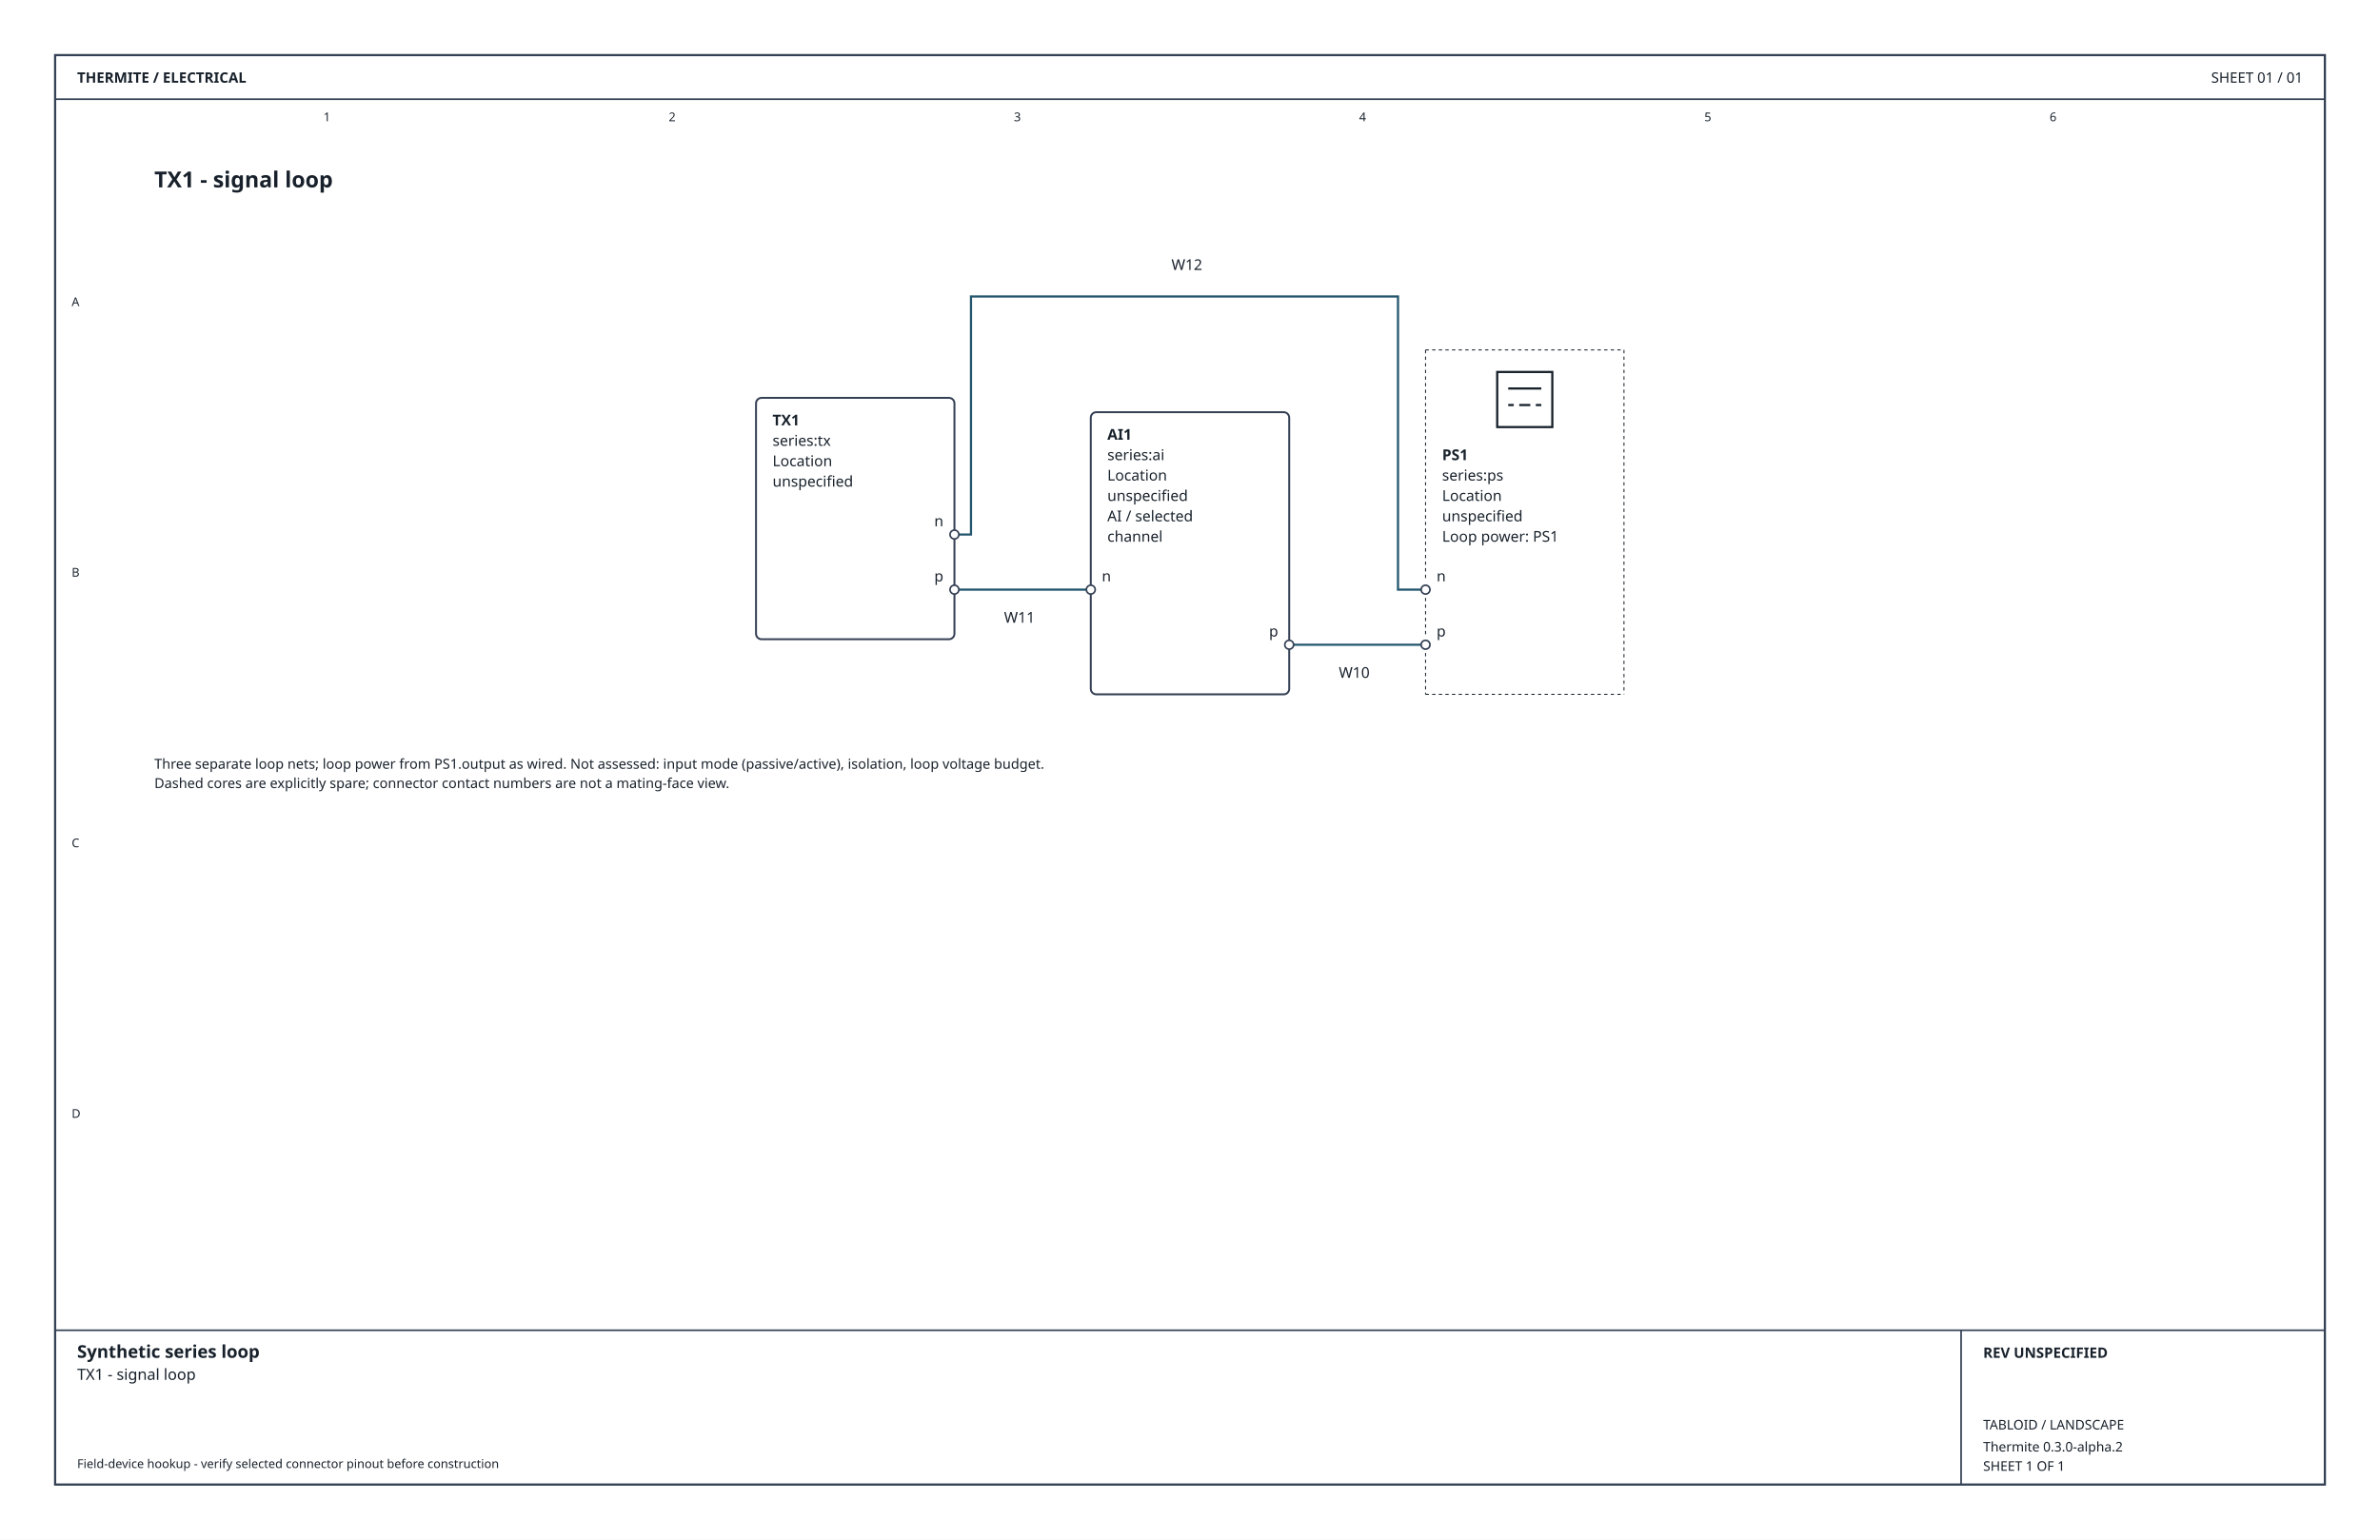
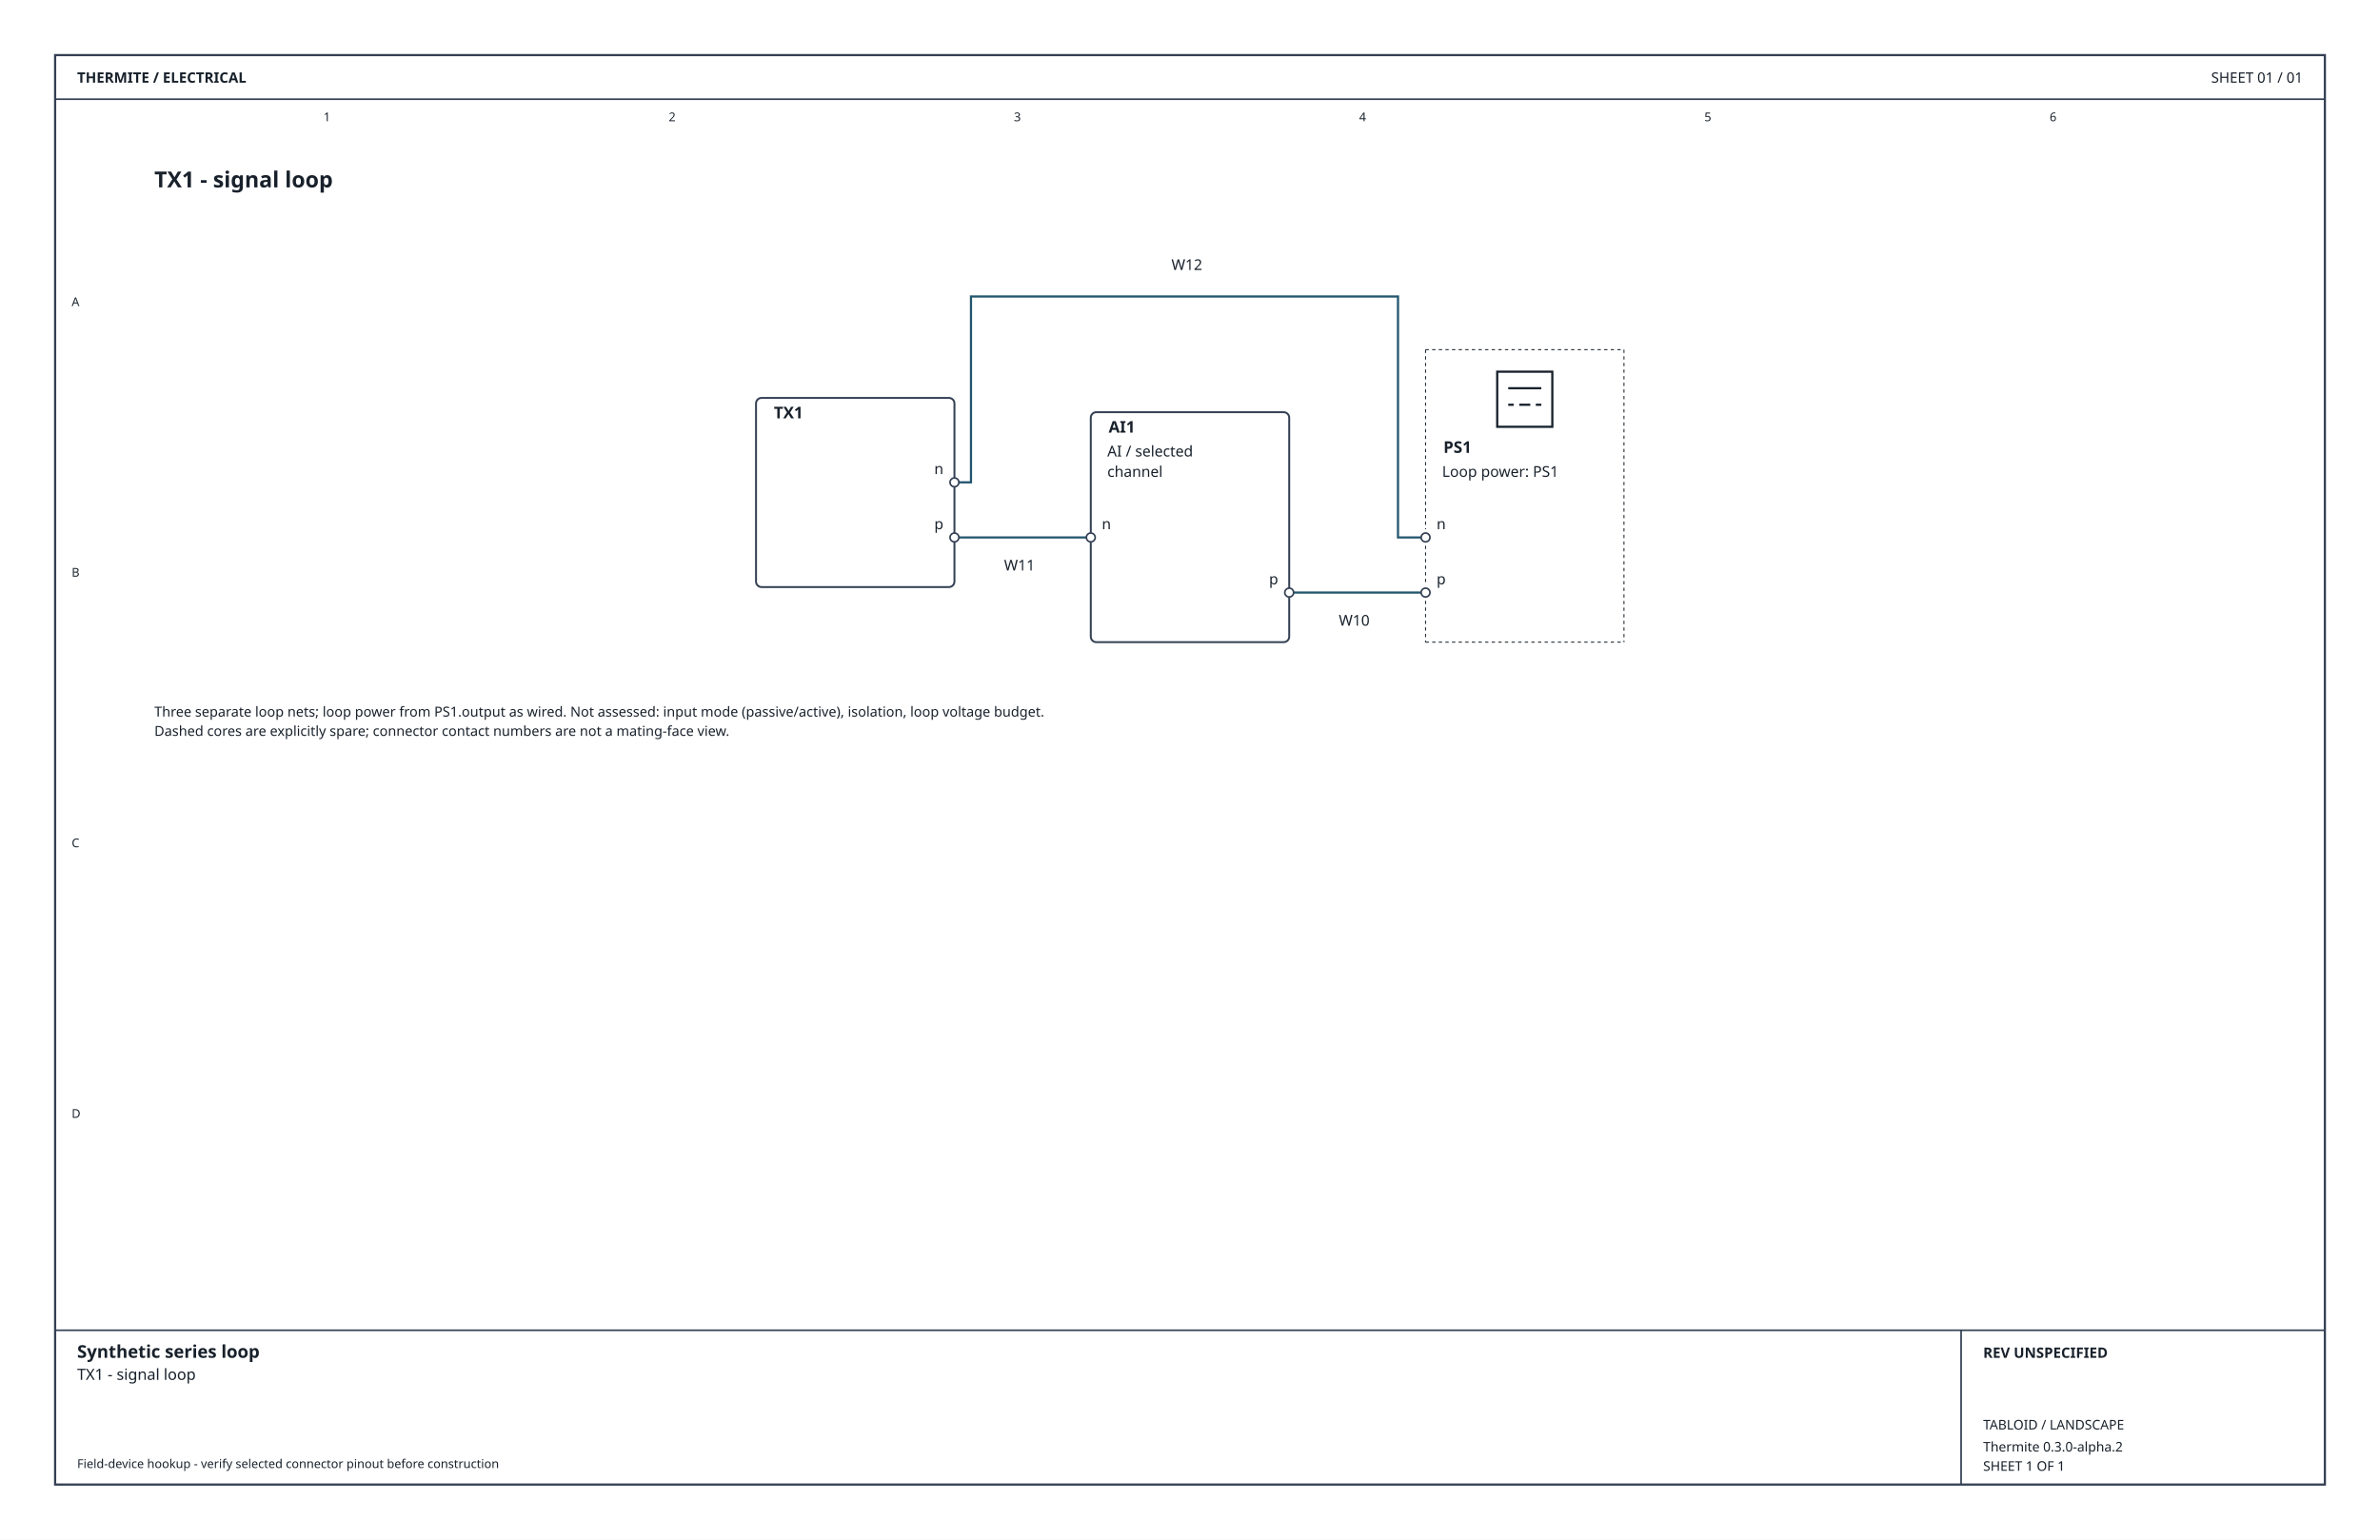
<svg xmlns="http://www.w3.org/2000/svg" width="431.8mm" height="279.4mm" viewBox="0 0 431.8 279.4" role="img" aria-label="TX1 - signal loop, sheet 1 of 1" data-sheet="1" data-total-sheets="1" data-paper="tabloid">
  <rect width="431.8" height="279.4" fill="white" />
  <rect x="10" y="10" width="411.8" height="259.4" fill="none" stroke="#344054" stroke-width="0.4" />
  <text x="14" y="15" font-family="Thermite Sans, Thermite Math, sans-serif" font-size="2.6" text-anchor="start" font-weight="700" fill="#18212b">THERMITE  /  ELECTRICAL</text>
  <text x="417.8" y="15" font-family="Thermite Sans, Thermite Math, sans-serif" font-size="2.6" text-anchor="end" font-weight="400" fill="#18212b">SHEET 01 / 01</text>
  <path d="M 10 18 L 421.8 18" fill="none" stroke="#344054" stroke-width="0.3" />
  <text x="28" y="34" font-family="Thermite Sans, Thermite Math, sans-serif" font-size="4" text-anchor="start" font-weight="700" fill="#18212b">TX1 - signal loop</text>
  <g transform="translate(131.164 40) scale(1)">
    <g transform="translate(0 0)">
      <g data-loop-conductor="74000000-0000-4000-8000-000000000010" data-net-id="net:sha256:ea75aba856959fb3effe9a19ea7fee04331762249f129d578a5646b214df70ea" data-terminal-ends="[{&quot;deviceUid&quot;:&quot;74000000-0000-4000-8000-000000000003&quot;,&quot;terminalKey&quot;:&quot;p&quot;},{&quot;deviceUid&quot;:&quot;74000000-0000-4000-8000-000000000001&quot;,&quot;terminalKey&quot;:&quot;p&quot;}]">
-         <path d="M 102.736 77 L 127.472 77" fill="none" stroke="#23566d" stroke-width="0.4" stroke-linecap="round" />
-         <rect x="110.736" y="80" width="8.736" height="4.8" fill="white" />
-         <text x="111.736" y="83" font-family="Thermite Sans, Thermite Math, sans-serif" font-size="2.7" text-anchor="start" font-weight="400" fill="#18212b">W10</text>
+         <path d="M 102.736 67.531 L 127.472 67.531" fill="none" stroke="#23566d" stroke-width="0.4" stroke-linecap="round" />
+         <rect x="110.736" y="70.531" width="8.736" height="4.8" fill="white" />
+         <text x="111.736" y="73.531" font-family="Thermite Sans, Thermite Math, sans-serif" font-size="2.7" text-anchor="start" font-weight="400" fill="#18212b">W10</text>
      </g>
      <g data-loop-conductor="74000000-0000-4000-8000-000000000011" data-net-id="net:sha256:5a10ab2aa4314e109f16abb3a85edf3b6d5fd9182d9b638c85d494ff6d9c1402" data-terminal-ends="[{&quot;deviceUid&quot;:&quot;74000000-0000-4000-8000-000000000002&quot;,&quot;terminalKey&quot;:&quot;p&quot;},{&quot;deviceUid&quot;:&quot;74000000-0000-4000-8000-000000000003&quot;,&quot;terminalKey&quot;:&quot;n&quot;}]">
-         <path d="M 42 67 L 66.736 67" fill="none" stroke="#23566d" stroke-width="0.4" stroke-linecap="round" />
-         <rect x="50" y="70" width="8.736" height="4.8" fill="white" />
-         <text x="51" y="73" font-family="Thermite Sans, Thermite Math, sans-serif" font-size="2.7" text-anchor="start" font-weight="400" fill="#18212b">W11</text>
+         <path d="M 42 57.531 L 66.736 57.531" fill="none" stroke="#23566d" stroke-width="0.4" stroke-linecap="round" />
+         <rect x="50" y="60.531" width="8.736" height="4.8" fill="white" />
+         <text x="51" y="63.531" font-family="Thermite Sans, Thermite Math, sans-serif" font-size="2.7" text-anchor="start" font-weight="400" fill="#18212b">W11</text>
      </g>
      <g data-loop-conductor="74000000-0000-4000-8000-000000000012" data-net-id="net:sha256:524b12d00bf8da02d017de32b9f8be8e7d931b9ed11328174aaab9fcf48b2b71" data-terminal-ends="[{&quot;deviceUid&quot;:&quot;74000000-0000-4000-8000-000000000002&quot;,&quot;terminalKey&quot;:&quot;n&quot;},{&quot;deviceUid&quot;:&quot;74000000-0000-4000-8000-000000000001&quot;,&quot;terminalKey&quot;:&quot;n&quot;}]">
-         <path d="M 42 57 L 45 57 L 45 13.8 L 122.472 13.8 L 122.472 67 L 127.472 67" fill="none" stroke="#23566d" stroke-width="0.4" stroke-linecap="round" />
+         <path d="M 42 47.531 L 45 47.531 L 45 13.8 L 122.472 13.8 L 122.472 57.531 L 127.472 57.531" fill="none" stroke="#23566d" stroke-width="0.4" stroke-linecap="round" />
        <rect x="80.368" y="6" width="8.736" height="4.8" fill="white" />
        <text x="81.368" y="9" font-family="Thermite Sans, Thermite Math, sans-serif" font-size="2.7" text-anchor="start" font-weight="400" fill="#18212b">W12</text>
      </g>
-       <g data-device-uid="74000000-0000-4000-8000-000000000002" data-body-width="36" data-body-height="43.8" transform="translate(6 32.2)">
-         <rect width="36" height="43.8" rx="1" fill="white" stroke="#344054" stroke-width="0.35" />
-         <text data-tag-owner-uid="74000000-0000-4000-8000-000000000002" data-tag-kind="body" data-tag-block="74000000-0000-4000-8000-000000000002" data-tag-field="designation" x="3" y="5" font-family="Thermite Sans, Thermite Math, sans-serif" font-size="2.7" text-anchor="start" font-weight="700" fill="#18212b">TX1</text>
-         <text data-tag-owner-uid="74000000-0000-4000-8000-000000000002" data-tag-kind="body" data-tag-block="74000000-0000-4000-8000-000000000002" data-tag-field="description" x="3" y="8.7" font-family="Thermite Sans, Thermite Math, sans-serif" font-size="2.7" text-anchor="start" font-weight="400" fill="#18212b">series:tx</text>
-         <text x="3" y="12.4" font-family="Thermite Sans, Thermite Math, sans-serif" font-size="2.7" text-anchor="start" font-weight="400" fill="#18212b">Location</text>
-         <text x="3" y="16.1" font-family="Thermite Sans, Thermite Math, sans-serif" font-size="2.7" text-anchor="start" font-weight="400" fill="#18212b">unspecified</text>
+       <g data-device-uid="74000000-0000-4000-8000-000000000002" data-body-width="36" data-body-height="34.322" transform="translate(6 32.209)">
+         <rect width="36" height="34.322" rx="1" fill="white" stroke="#344054" stroke-width="0.35" />
+         <text data-tag-owner-uid="74000000-0000-4000-8000-000000000002" data-tag-kind="body" data-tag-block="74000000-0000-4000-8000-000000000002" data-tag-field="designation" x="3.24" y="3.702" font-family="Thermite Sans, Thermite Math, sans-serif" font-size="2.916" text-anchor="start" font-weight="700" fill="#18212b">TX1</text>
        <g data-loop-terminal="[&quot;74000000-0000-4000-8000-000000000002&quot;,&quot;n&quot;]">
-           <circle cx="36" cy="24.8" r="0.8" fill="white" stroke="#344054" stroke-width="0.3" />
-           <text x="34" y="23.3" font-family="Thermite Sans, Thermite Math, sans-serif" font-size="2.7" text-anchor="end" font-weight="400" fill="#18212b">n</text>
+           <circle cx="36" cy="15.322" r="0.8" fill="white" stroke="#344054" stroke-width="0.3" />
+           <text x="34" y="13.822" font-family="Thermite Sans, Thermite Math, sans-serif" font-size="2.7" text-anchor="end" font-weight="400" fill="#18212b">n</text>
        </g>
        <g data-loop-terminal="[&quot;74000000-0000-4000-8000-000000000002&quot;,&quot;p&quot;]">
-           <circle cx="36" cy="34.8" r="0.8" fill="white" stroke="#344054" stroke-width="0.3" />
-           <text x="34" y="33.3" font-family="Thermite Sans, Thermite Math, sans-serif" font-size="2.7" text-anchor="end" font-weight="400" fill="#18212b">p</text>
+           <circle cx="36" cy="25.322" r="0.8" fill="white" stroke="#344054" stroke-width="0.3" />
+           <text x="34" y="23.822" font-family="Thermite Sans, Thermite Math, sans-serif" font-size="2.7" text-anchor="end" font-weight="400" fill="#18212b">p</text>
        </g>
      </g>
-       <g data-device-uid="74000000-0000-4000-8000-000000000003" data-body-width="36" data-body-height="51.2" transform="translate(66.736 34.8)">
-         <rect width="36" height="51.2" rx="1" fill="white" stroke="#344054" stroke-width="0.35" />
-         <text data-tag-owner-uid="74000000-0000-4000-8000-000000000003" data-tag-kind="body" data-tag-block="74000000-0000-4000-8000-000000000003" data-tag-field="designation" x="3" y="5" font-family="Thermite Sans, Thermite Math, sans-serif" font-size="2.7" text-anchor="start" font-weight="700" fill="#18212b">AI1</text>
-         <text data-tag-owner-uid="74000000-0000-4000-8000-000000000003" data-tag-kind="body" data-tag-block="74000000-0000-4000-8000-000000000003" data-tag-field="description" x="3" y="8.7" font-family="Thermite Sans, Thermite Math, sans-serif" font-size="2.7" text-anchor="start" font-weight="400" fill="#18212b">series:ai</text>
-         <text x="3" y="12.4" font-family="Thermite Sans, Thermite Math, sans-serif" font-size="2.7" text-anchor="start" font-weight="400" fill="#18212b">Location</text>
-         <text x="3" y="16.1" font-family="Thermite Sans, Thermite Math, sans-serif" font-size="2.7" text-anchor="start" font-weight="400" fill="#18212b">unspecified</text>
-         <text x="3" y="19.8" font-family="Thermite Sans, Thermite Math, sans-serif" font-size="2.7" text-anchor="start" font-weight="400" fill="#18212b">AI / selected</text>
-         <text x="3" y="23.5" font-family="Thermite Sans, Thermite Math, sans-serif" font-size="2.7" text-anchor="start" font-weight="400" fill="#18212b">channel</text>
+       <g data-device-uid="74000000-0000-4000-8000-000000000003" data-body-width="36" data-body-height="41.731" transform="translate(66.736 34.8)">
+         <rect width="36" height="41.731" rx="1" fill="white" stroke="#344054" stroke-width="0.35" />
+         <text data-tag-owner-uid="74000000-0000-4000-8000-000000000003" data-tag-kind="body" data-tag-block="74000000-0000-4000-8000-000000000003" data-tag-field="designation" x="3.24" y="3.711" font-family="Thermite Sans, Thermite Math, sans-serif" font-size="2.916" text-anchor="start" font-weight="700" fill="#18212b">AI1</text>
+         <text x="3" y="8.031" font-family="Thermite Sans, Thermite Math, sans-serif" font-size="2.7" text-anchor="start" font-weight="400" fill="#18212b">AI / selected</text>
+         <text x="3" y="11.731" font-family="Thermite Sans, Thermite Math, sans-serif" font-size="2.7" text-anchor="start" font-weight="400" fill="#18212b">channel</text>
        <g data-loop-terminal="[&quot;74000000-0000-4000-8000-000000000003&quot;,&quot;n&quot;]">
-           <circle cx="0" cy="32.2" r="0.8" fill="white" stroke="#344054" stroke-width="0.3" />
-           <text x="2" y="30.7" font-family="Thermite Sans, Thermite Math, sans-serif" font-size="2.7" text-anchor="start" font-weight="400" fill="#18212b">n</text>
+           <circle cx="0" cy="22.731" r="0.8" fill="white" stroke="#344054" stroke-width="0.3" />
+           <text x="2" y="21.231" font-family="Thermite Sans, Thermite Math, sans-serif" font-size="2.7" text-anchor="start" font-weight="400" fill="#18212b">n</text>
        </g>
        <g data-loop-terminal="[&quot;74000000-0000-4000-8000-000000000003&quot;,&quot;p&quot;]">
-           <circle cx="36" cy="42.2" r="0.8" fill="white" stroke="#344054" stroke-width="0.3" />
-           <text x="34" y="40.7" font-family="Thermite Sans, Thermite Math, sans-serif" font-size="2.7" text-anchor="end" font-weight="400" fill="#18212b">p</text>
+           <circle cx="36" cy="32.731" r="0.8" fill="white" stroke="#344054" stroke-width="0.3" />
+           <text x="34" y="31.231" font-family="Thermite Sans, Thermite Math, sans-serif" font-size="2.7" text-anchor="end" font-weight="400" fill="#18212b">p</text>
        </g>
      </g>
-       <g data-device-uid="74000000-0000-4000-8000-000000000001" data-body-width="36" data-body-height="62.5" transform="translate(127.472 23.5)">
+       <g data-device-uid="74000000-0000-4000-8000-000000000001" data-body-width="36" data-body-height="53.08" transform="translate(127.472 23.45)">
        <g data-source-enclosure="true" fill="none">
-           <rect width="36" height="62.5" fill="white" stroke="none" />
-           <line x1="0" y1="0" x2="0" y2="42" stroke="#17212b" stroke-width="0.18" stroke-dasharray="0.6 0.6" />
-           <line x1="0" y1="45" x2="0" y2="52" stroke="#17212b" stroke-width="0.18" stroke-dasharray="0.6 0.6" />
-           <line x1="0" y1="55" x2="0" y2="62.5" stroke="#17212b" stroke-width="0.18" stroke-dasharray="0.6 0.6" />
-           <line x1="36" y1="0" x2="36" y2="62.5" stroke="#17212b" stroke-width="0.18" stroke-dasharray="0.6 0.6" />
+           <rect width="36" height="53.08" fill="white" stroke="none" />
+           <line x1="0" y1="0" x2="0" y2="32.58" stroke="#17212b" stroke-width="0.18" stroke-dasharray="0.6 0.6" />
+           <line x1="0" y1="35.58" x2="0" y2="42.58" stroke="#17212b" stroke-width="0.18" stroke-dasharray="0.6 0.6" />
+           <line x1="0" y1="45.58" x2="0" y2="53.08" stroke="#17212b" stroke-width="0.18" stroke-dasharray="0.6 0.6" />
+           <line x1="36" y1="0" x2="36" y2="53.08" stroke="#17212b" stroke-width="0.18" stroke-dasharray="0.6 0.6" />
          <line x1="0" y1="0" x2="36" y2="0" stroke="#17212b" stroke-width="0.18" stroke-dasharray="0.6 0.6" />
-           <line x1="0" y1="62.5" x2="36" y2="62.5" stroke="#17212b" stroke-width="0.18" stroke-dasharray="0.6 0.6" />
+           <line x1="0" y1="53.08" x2="36" y2="53.08" stroke="#17212b" stroke-width="0.18" stroke-dasharray="0.6 0.6" />
        </g>
        <g transform="translate(12 3)">
          <g data-circuit-mark="dc-output" stroke="#17212b" stroke-width="0.4" fill="none">
            <rect x="1" y="1" width="10" height="10" />
            <line x1="3" y1="4" x2="9" y2="4" />
            <line x1="3" y1="7" x2="4" y2="7" />
            <line x1="5" y1="7" x2="7" y2="7" />
            <line x1="8" y1="7" x2="9" y2="7" />
          </g>
        </g>
-         <text data-tag-owner-uid="74000000-0000-4000-8000-000000000001" data-tag-kind="body" data-tag-block="74000000-0000-4000-8000-000000000001" data-tag-field="designation" x="3" y="20" font-family="Thermite Sans, Thermite Math, sans-serif" font-size="2.7" text-anchor="start" font-weight="700" fill="#18212b">PS1</text>
-         <text data-tag-owner-uid="74000000-0000-4000-8000-000000000001" data-tag-kind="body" data-tag-block="74000000-0000-4000-8000-000000000001" data-tag-field="description" x="3" y="23.7" font-family="Thermite Sans, Thermite Math, sans-serif" font-size="2.7" text-anchor="start" font-weight="400" fill="#18212b">series:ps</text>
-         <text x="3" y="27.4" font-family="Thermite Sans, Thermite Math, sans-serif" font-size="2.7" text-anchor="start" font-weight="400" fill="#18212b">Location</text>
-         <text x="3" y="31.1" font-family="Thermite Sans, Thermite Math, sans-serif" font-size="2.7" text-anchor="start" font-weight="400" fill="#18212b">unspecified</text>
-         <text x="3" y="34.8" font-family="Thermite Sans, Thermite Math, sans-serif" font-size="2.7" text-anchor="start" font-weight="400" fill="#18212b">Loop power: PS1</text>
+         <text data-tag-owner-uid="74000000-0000-4000-8000-000000000001" data-tag-kind="body" data-tag-block="74000000-0000-4000-8000-000000000001" data-tag-field="designation" x="3.24" y="18.731" font-family="Thermite Sans, Thermite Math, sans-serif" font-size="2.916" text-anchor="start" font-weight="700" fill="#18212b">PS1</text>
+         <text x="3" y="23.08" font-family="Thermite Sans, Thermite Math, sans-serif" font-size="2.7" text-anchor="start" font-weight="400" fill="#18212b">Loop power: PS1</text>
        <g data-loop-terminal="[&quot;74000000-0000-4000-8000-000000000001&quot;,&quot;n&quot;]">
-           <circle cx="0" cy="43.5" r="0.8" fill="white" stroke="#344054" stroke-width="0.3" />
-           <text x="2" y="42" font-family="Thermite Sans, Thermite Math, sans-serif" font-size="2.7" text-anchor="start" font-weight="400" fill="#18212b">n</text>
+           <circle cx="0" cy="34.08" r="0.8" fill="white" stroke="#344054" stroke-width="0.3" />
+           <text x="2" y="32.58" font-family="Thermite Sans, Thermite Math, sans-serif" font-size="2.7" text-anchor="start" font-weight="400" fill="#18212b">n</text>
        </g>
        <g data-loop-terminal="[&quot;74000000-0000-4000-8000-000000000001&quot;,&quot;p&quot;]">
-           <circle cx="0" cy="53.5" r="0.8" fill="white" stroke="#344054" stroke-width="0.3" />
-           <text x="2" y="52" font-family="Thermite Sans, Thermite Math, sans-serif" font-size="2.7" text-anchor="start" font-weight="400" fill="#18212b">p</text>
+           <circle cx="0" cy="44.08" r="0.8" fill="white" stroke="#344054" stroke-width="0.3" />
+           <text x="2" y="42.58" font-family="Thermite Sans, Thermite Math, sans-serif" font-size="2.7" text-anchor="start" font-weight="400" fill="#18212b">p</text>
        </g>
      </g>
    </g>
  </g>
  <g data-engine-notes="true">
-     <text x="28" y="139.5" font-family="Thermite Sans, Thermite Math, sans-serif" font-size="2.5" text-anchor="start" font-weight="400" fill="#18212b">Three separate loop nets; loop power from PS1.output as wired. Not assessed: input mode (passive/active), isolation, loop voltage budget.</text>
-     <text x="28" y="143" font-family="Thermite Sans, Thermite Math, sans-serif" font-size="2.5" text-anchor="start" font-weight="400" fill="#18212b">Dashed cores are explicitly spare; connector contact numbers are not a mating-face view.</text>
+     <text x="28" y="130.031" font-family="Thermite Sans, Thermite Math, sans-serif" font-size="2.5" text-anchor="start" font-weight="400" fill="#18212b">Three separate loop nets; loop power from PS1.output as wired. Not assessed: input mode (passive/active), isolation, loop voltage budget.</text>
+     <text x="28" y="133.531" font-family="Thermite Sans, Thermite Math, sans-serif" font-size="2.5" text-anchor="start" font-weight="400" fill="#18212b">Dashed cores are explicitly spare; connector contact numbers are not a mating-face view.</text>
  </g>
  <text x="59.317" y="22" font-family="Thermite Sans, Thermite Math, sans-serif" font-size="2.2" text-anchor="middle" font-weight="400" fill="#18212b">1</text>
  <text x="121.95" y="22" font-family="Thermite Sans, Thermite Math, sans-serif" font-size="2.2" text-anchor="middle" font-weight="400" fill="#18212b">2</text>
  <text x="184.583" y="22" font-family="Thermite Sans, Thermite Math, sans-serif" font-size="2.2" text-anchor="middle" font-weight="400" fill="#18212b">3</text>
  <text x="247.217" y="22" font-family="Thermite Sans, Thermite Math, sans-serif" font-size="2.2" text-anchor="middle" font-weight="400" fill="#18212b">4</text>
  <text x="309.85" y="22" font-family="Thermite Sans, Thermite Math, sans-serif" font-size="2.2" text-anchor="middle" font-weight="400" fill="#18212b">5</text>
  <text x="372.483" y="22" font-family="Thermite Sans, Thermite Math, sans-serif" font-size="2.2" text-anchor="middle" font-weight="400" fill="#18212b">6</text>
  <text x="13" y="55.55" font-family="Thermite Sans, Thermite Math, sans-serif" font-size="2.2" text-anchor="start" font-weight="400" fill="#18212b">A</text>
  <text x="13" y="104.65" font-family="Thermite Sans, Thermite Math, sans-serif" font-size="2.2" text-anchor="start" font-weight="400" fill="#18212b">B</text>
  <text x="13" y="153.75" font-family="Thermite Sans, Thermite Math, sans-serif" font-size="2.2" text-anchor="start" font-weight="400" fill="#18212b">C</text>
  <text x="13" y="202.85" font-family="Thermite Sans, Thermite Math, sans-serif" font-size="2.2" text-anchor="start" font-weight="400" fill="#18212b">D</text>
  <path d="M 10 241.4 L 421.8 241.4" fill="none" stroke="#344054" stroke-width="0.3" />
  <path d="M 355.8 241.4 L 355.8 269.4" fill="none" stroke="#344054" stroke-width="0.3" />
  <text x="14" y="246.4" font-family="Thermite Sans, Thermite Math, sans-serif" font-size="3.2" text-anchor="start" font-weight="700" fill="#18212b">Synthetic series loop</text>
  <text x="14" y="250.4" font-family="Thermite Sans, Thermite Math, sans-serif" font-size="2.8" text-anchor="start" font-weight="400" fill="#18212b">TX1 - signal loop</text>
  <text x="14" y="266.4" font-family="Thermite Sans, Thermite Math, sans-serif" font-size="2.2" text-anchor="start" font-weight="400" fill="#18212b">Field-device hookup - verify selected connector pinout before construction</text>
  <text x="359.8" y="246.4" font-family="Thermite Sans, Thermite Math, sans-serif" font-size="2.6" text-anchor="start" font-weight="700" fill="#18212b">REV UNSPECIFIED</text>
  <text x="359.8" y="259.4" font-family="Thermite Sans, Thermite Math, sans-serif" font-size="2.4" text-anchor="start" font-weight="400" fill="#18212b">TABLOID / LANDSCAPE</text>
  <text x="359.8" y="263.4" font-family="Thermite Sans, Thermite Math, sans-serif" font-size="2.4" text-anchor="start" font-weight="400" fill="#18212b">Thermite 0.3.0-alpha.2</text>
  <text x="359.8" y="266.9" font-family="Thermite Sans, Thermite Math, sans-serif" font-size="2.4" text-anchor="start" font-weight="400" fill="#18212b">SHEET 1 OF 1</text>
</svg>
